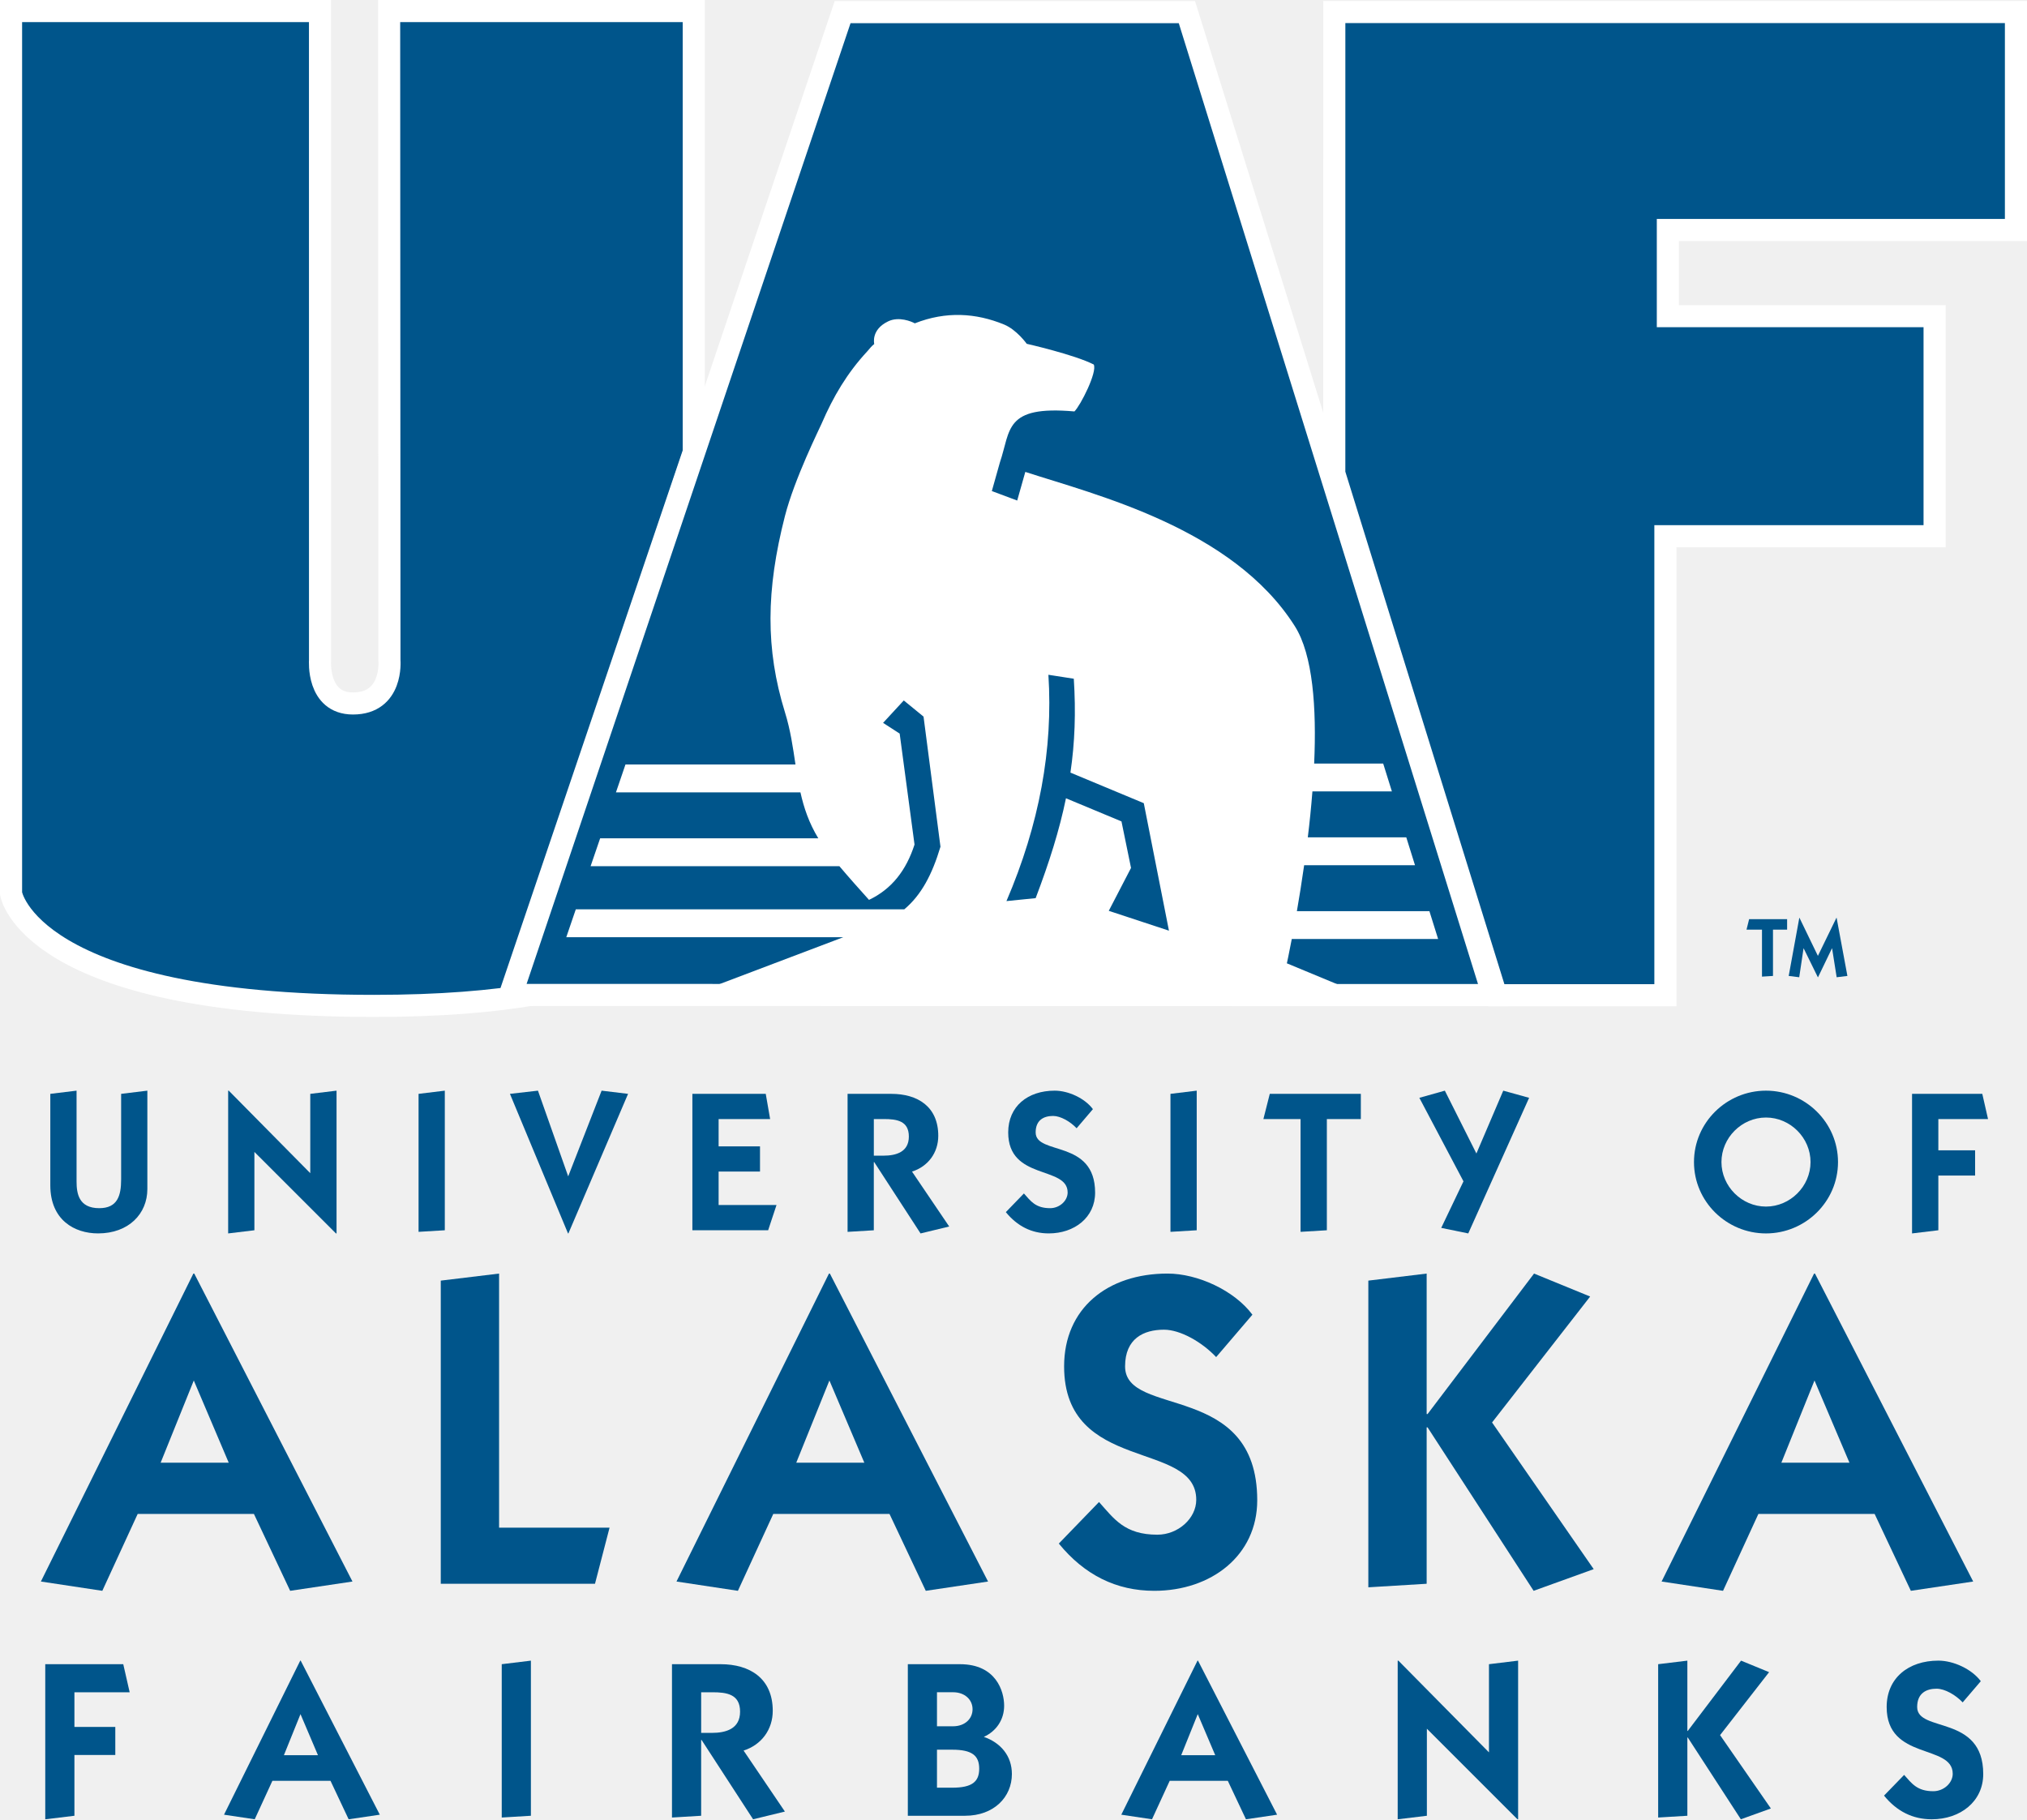
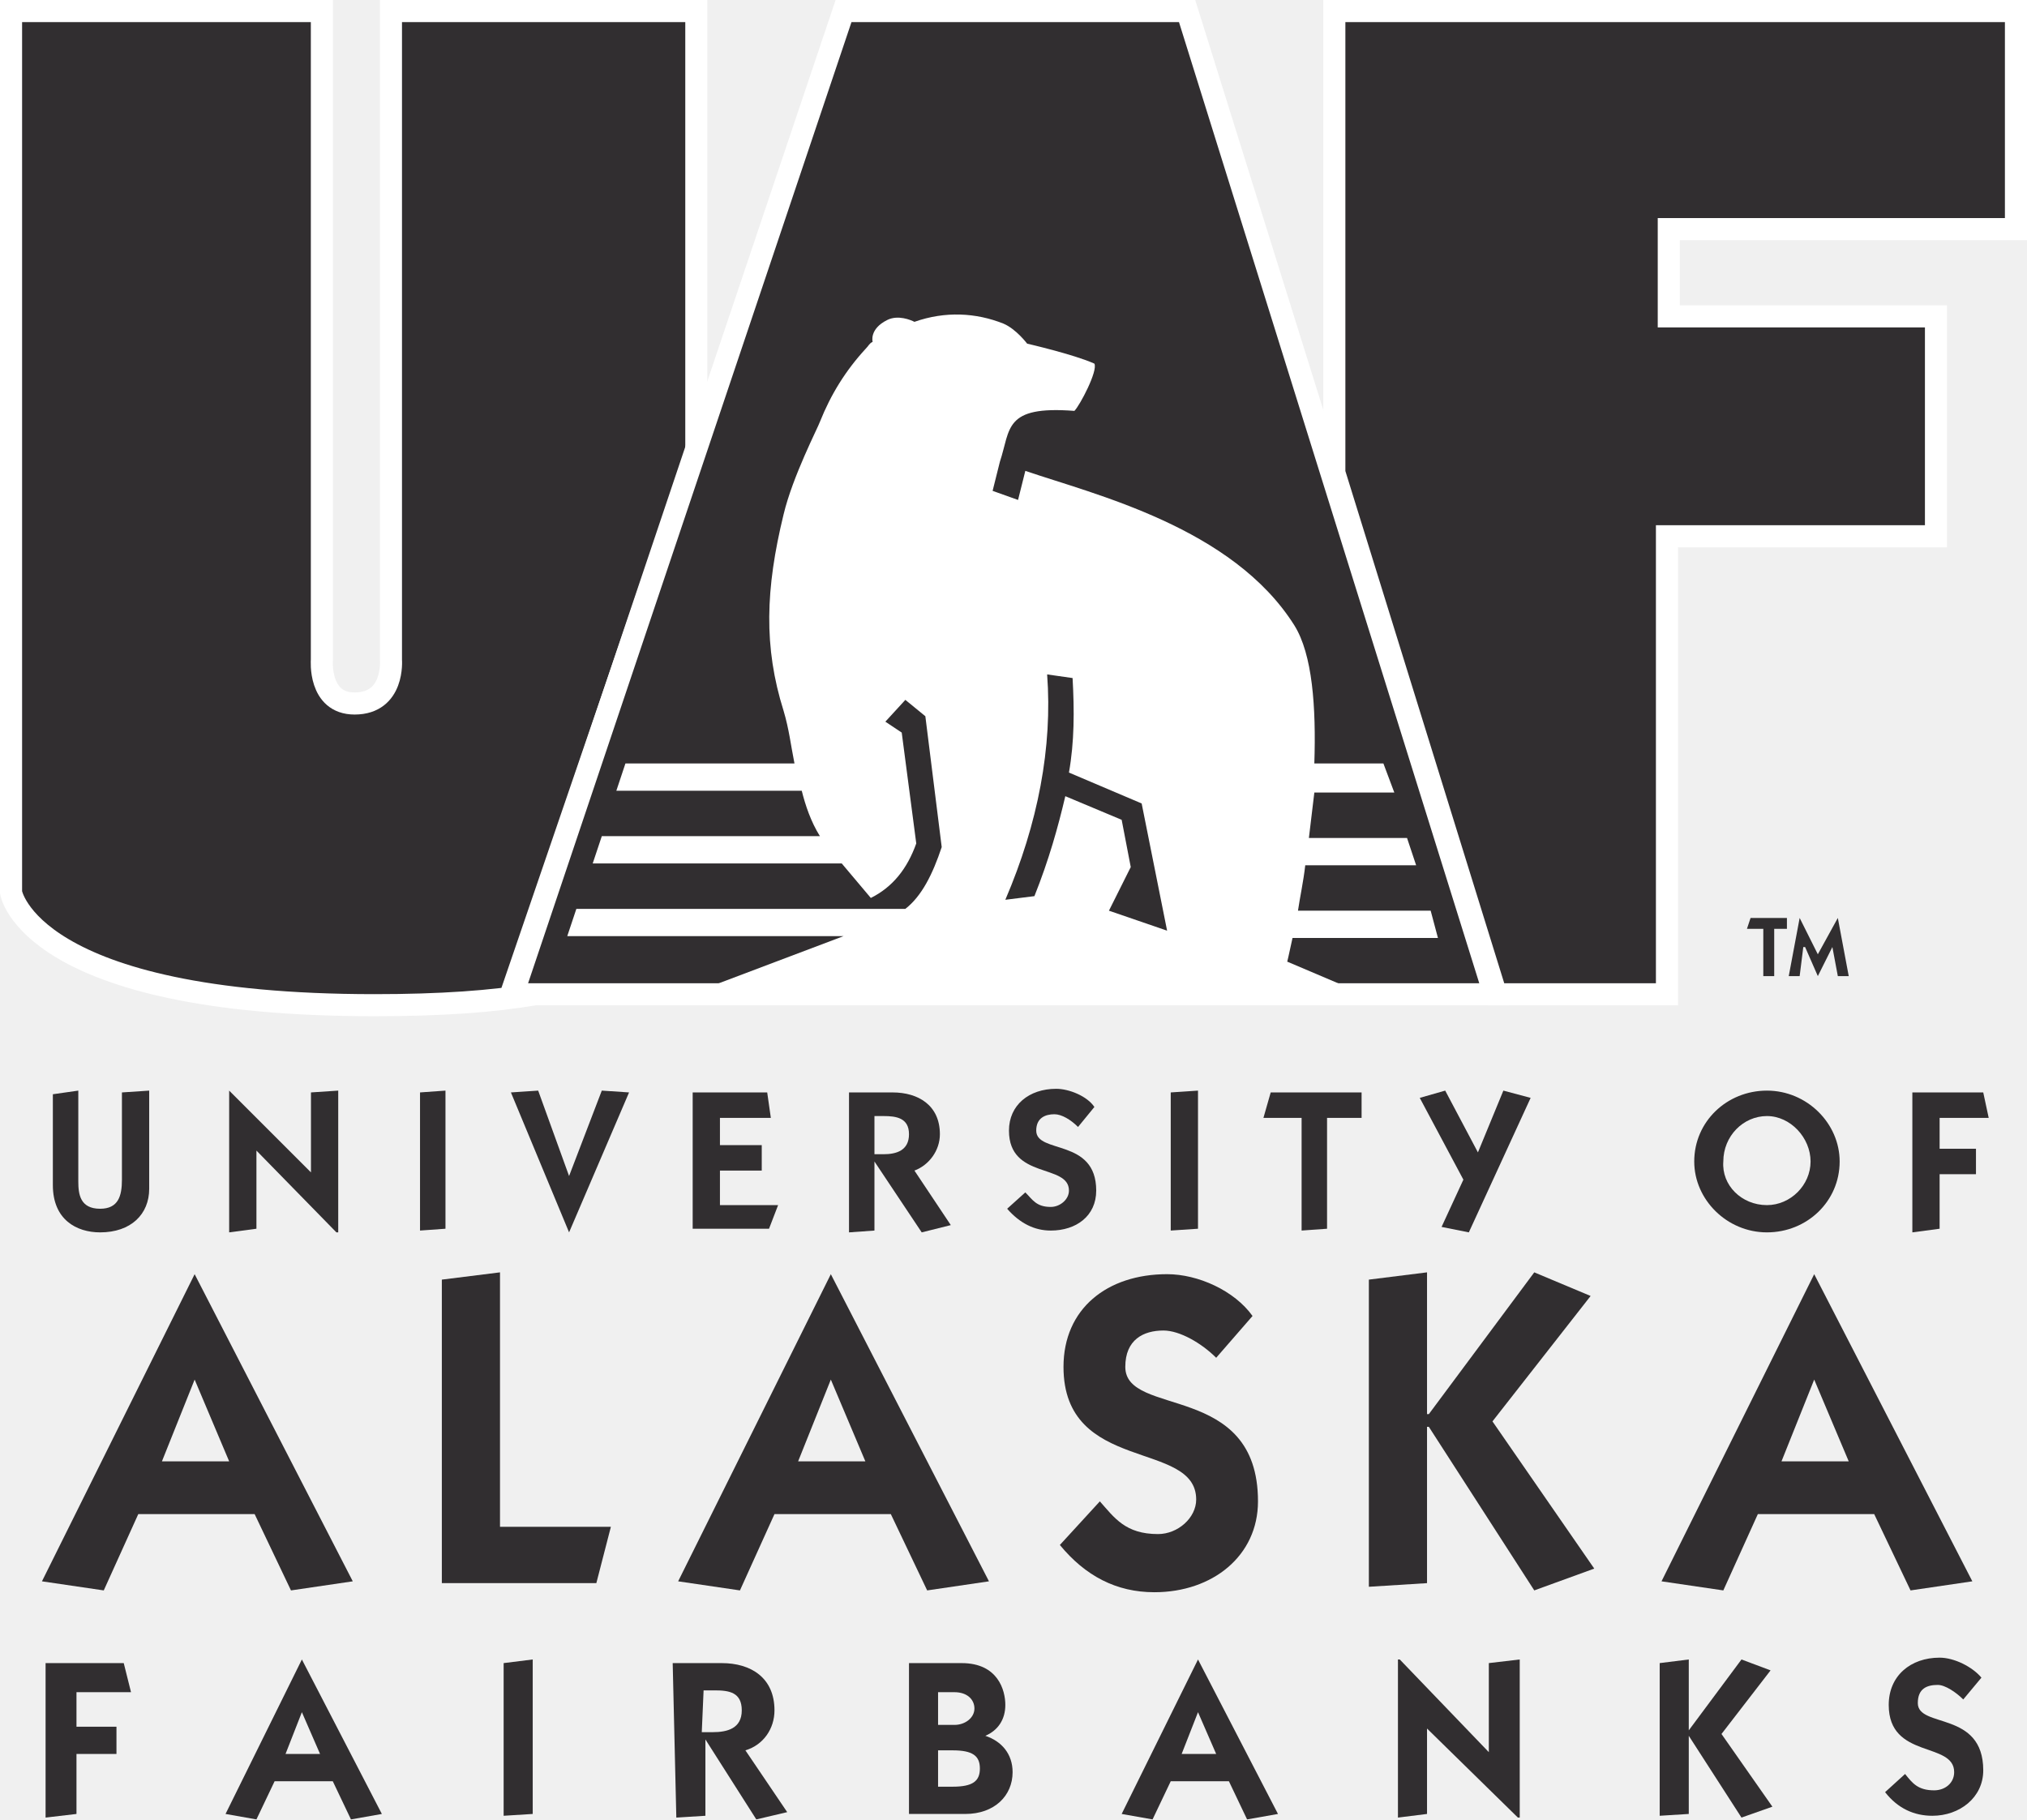
- <svg xmlns="http://www.w3.org/2000/svg" enable-background="new 0 0 111.479 100.069" height="100.069" viewBox="0 0 111.479 100.069" width="111.479">
-   <g fill="#00558b">
-     <path d="m8.104 59.991v5.414c0 1.357-1.027 2.438-2.711 2.438-1.291 0-2.626-.731-2.626-2.646v-5.03l1.444-.176v4.998c0 .657.121 1.466 1.247 1.466 1.006 0 1.204-.689 1.204-1.584v-4.704z" />
-     <path d="m12.548 67.844v-7.853h.033l4.483 4.539v-4.363l1.445-.176v7.853h-.033l-4.485-4.484v4.31z" />
-     <path d="m23.02 67.757v-7.59l1.443-.176v7.679z" />
-     <path d="m31.249 64.705 1.838-4.714 1.455.176-3.282 7.677h-.021l-3.194-7.677 1.541-.176z" />
-     <path d="m38.079 67.67v-7.503h4.035l.241 1.387h-2.833v1.501h2.276v1.387h-2.276v1.839h3.184l-.46 1.389z" />
-     <path d="m46.615 60.167h2.406c1.443 0 2.581.699 2.581 2.307 0 .93-.558 1.685-1.444 1.969l2.045 3.02-1.575.382-2.549-3.925h-.022v3.751l-1.443.087v-7.591zm1.443 3.4h.526c.711 0 1.4-.207 1.4-1.052 0-.861-.657-.962-1.367-.962h-.559z" />
-     <path d="m56.312 65.646c.371.415.634.809 1.443.809.516 0 .962-.404.962-.863 0-1.487-3.269-.646-3.269-3.304 0-1.433 1.072-2.297 2.559-2.297.745 0 1.652.414 2.1 1.017l-.896 1.051c-.351-.372-.886-.677-1.291-.677-.505 0-.962.217-.962.906 0 1.279 3.27.359 3.27 3.313 0 1.367-1.138 2.242-2.548 2.242-.94 0-1.728-.394-2.362-1.17z" />
-     <path d="m64.372 67.757v-7.59l1.444-.176v7.679z" />
-     <path d="m69.834 60.167h5.008v1.387h-1.869v6.116l-1.446.087v-6.203h-2.044z" />
-     <path d="m78.06 60.385 1.402-.394 1.736 3.457 1.477-3.457 1.422.394-3.347 7.459-1.487-.305 1.224-2.56z" />
-     <path d="m97.124 59.991c2.166 0 3.961 1.751 3.961 3.928 0 2.175-1.795 3.925-3.961 3.925s-3.96-1.75-3.96-3.925c0-2.177 1.794-3.928 3.96-3.928m0 6.376c1.334 0 2.45-1.115 2.45-2.448 0-1.337-1.116-2.45-2.45-2.45s-2.449 1.113-2.449 2.45c0 1.333 1.115 2.448 2.449 2.448" />
-     <path d="m105.157 60.167h3.863l.316 1.387h-2.733v1.719h2.022v1.388h-2.022v3.009l-1.446.174z" />
-     <path d="m2.249 86.991 8.386-16.939h.048l8.702 16.939-3.427.511-1.993-4.229h-6.393l-1.945 4.229zm6.586-6.537h3.744l-1.921-4.521z" />
-     <path d="m24.241 87.114v-16.674l3.207-.388v13.975h6.076l-.801 3.087z" />
-     <path d="m37.205 86.991 8.386-16.939h.049l8.7 16.939-3.425.511-1.995-4.229h-6.392l-1.945 4.229zm6.587-6.537h3.743l-1.92-4.521z" />
-     <path d="m60.443 82.617c.826.925 1.409 1.798 3.208 1.798 1.143 0 2.139-.897 2.139-1.919 0-3.306-7.267-1.434-7.267-7.34 0-3.186 2.381-5.104 5.687-5.104 1.655 0 3.671.924 4.669 2.262l-1.994 2.332c-.778-.827-1.97-1.507-2.868-1.507-1.12 0-2.141.485-2.141 2.018 0 2.844 7.268.803 7.268 7.365 0 3.037-2.526 4.98-5.662 4.98-2.09 0-3.84-.873-5.25-2.599z" />
-     <path d="m84.368 70.052 3.086 1.263-5.395 6.927 5.59 8.068-3.304 1.192-5.834-8.992h-.049v8.604l-3.208.195v-16.869l3.208-.388v7.729h.049z" />
-     <path d="m91.383 86.991 8.386-16.939h.049l8.702 16.939-3.429.511-1.992-4.229h-6.393l-1.944 4.229zm6.587-6.537h3.744l-1.922-4.521z" />
-     <path d="m2.489 91.538h4.29l.352 1.544h-3.038v1.906h2.248v1.544h-2.248v3.343l-1.604.194z" />
-     <path d="m12.32 99.816 4.193-8.474h.024l4.351 8.474-1.714.253-.997-2.116h-3.196l-.972 2.116zm3.294-3.272h1.873l-.961-2.26z" />
-     <path d="m27.594 99.972v-8.434l1.604-.195v8.532z" />
-     <path d="m36.958 91.538h2.674c1.604 0 2.867.778 2.867 2.564 0 1.031-.62 1.872-1.604 2.187l2.272 3.355-1.749.425-2.833-4.363h-.024v4.169l-1.604.097v-8.434zm1.605 3.779h.583c.791 0 1.556-.23 1.556-1.167 0-.961-.729-1.068-1.52-1.068h-.62v2.235z" />
-     <path d="m49.927 91.538h2.868c1.993 0 2.43 1.495 2.43 2.284 0 .765-.425 1.397-1.117 1.714.912.316 1.543 1.032 1.543 2.043 0 1.262-.983 2.296-2.576 2.296h-3.147v-8.337zm1.604 3.415h.887c.633 0 1.07-.4 1.07-.937 0-.535-.437-.935-1.07-.935h-.887zm0 3.378h.839c1.093 0 1.483-.329 1.483-1.045 0-.718-.39-1.045-1.483-1.045h-.839z" />
-     <path d="m61.668 99.816 4.192-8.474h.026l4.351 8.474-1.713.253-.998-2.116h-3.196l-.973 2.116zm3.295-3.272h1.871l-.961-2.26z" />
-     <path d="m76.869 100.069v-8.726h.038l4.982 5.045v-4.85l1.603-.195v8.726h-.035l-4.983-4.982v4.788z" />
-     <path d="m95.753 91.343 1.542.633-2.696 3.463 2.794 4.035-1.651.595-2.919-4.498h-.023v4.304l-1.606.097v-8.434l1.606-.195v3.865h.023z" />
-     <path d="m104.722 97.627c.413.461.703.898 1.604.898.572 0 1.068-.45 1.068-.959 0-1.653-3.633-.72-3.633-3.672 0-1.59 1.191-2.552 2.845-2.552.825 0 1.834.462 2.332 1.131l-.997 1.166c-.389-.413-.983-.753-1.435-.753-.559 0-1.068.243-1.068 1.008 0 1.423 3.634.402 3.634 3.685 0 1.518-1.265 2.49-2.831 2.49-1.047 0-1.922-.438-2.625-1.302z" />
-     <path d="m91.592 54.742h-9.302l-8.908-28.707.001-25.373h37.488v11.989h-19.144v4.74h14.67v12.103h-14.805z" />
-   </g>
-   <path d="m91.592 54.742h-9.302l-8.908-28.707.001-25.373h37.488v11.989h-19.144v4.74h14.67v12.103h-14.805z" fill="none" stroke="#fff" stroke-miterlimit="3.864" stroke-width="1.215" />
-   <path d="m17.599.607.002 35.71s-.181 2.375 1.809 2.377c2.215.002 2.008-2.366 2.008-2.366l-.017-35.721h16.753v24.267l-10.103 29.814h1.337c-2.293.395-5.181.641-8.819.641-18.976 0-19.961-6.178-19.961-6.178v-48.544z" fill="#00558b" />
-   <path d="m17.599.607.002 35.71s-.181 2.375 1.809 2.377c2.215.002 2.008-2.366 2.008-2.366l-.017-35.721h16.753v24.267l-10.103 29.814h1.337c-2.293.395-5.181.641-8.819.641-18.976 0-19.961-6.178-19.961-6.178v-48.544z" fill="none" stroke="#fff" stroke-miterlimit="3.864" stroke-width="1.215" />
-   <path d="m28.116 54.727 53.996.007-16.836-54.067h-18.935z" fill="#00558b" />
-   <path d="m28.116 54.727 53.996.007-16.836-54.067h-18.935z" fill="none" stroke="#fff" stroke-miterlimit="3.864" stroke-width="1.215" />
-   <path clip-rule="evenodd" d="m71.044 51.649h8.048l-.479-1.532h-7.288c.129-.746.269-1.603.399-2.526h6.097l-.48-1.535h-5.416c.102-.82.187-1.67.254-2.525h4.371l-.479-1.533h-3.796c.137-3.062-.067-5.979-1.062-7.554-3.418-5.403-10.991-7.236-14.824-8.487l-.446 1.575-1.395-.522.442-1.57c.608-1.784.228-3.15 4.1-2.809.332-.32 1.268-2.17 1.063-2.581-1.073-.547-3.685-1.139-3.685-1.139s-.553-.777-1.252-1.063c-1.538-.631-3.185-.742-4.905-.063-.174-.099-.875-.394-1.465-.109-.952.458-.768 1.216-.766 1.247-.186.149-.223.228-.377.396-1.113 1.199-1.876 2.495-2.519 3.987-.119.277-1.484 3.015-2.015 5.079-1.045 4.076-1.072 7.328 0 10.789.308.99.44 1.943.58 2.877h-9.35l-.524 1.534h10.147c.188.844.468 1.681.983 2.527h-11.999l-.525 1.533h13.684c.514.608 1.122 1.292 1.628 1.852 1.248-.594 2.043-1.617 2.503-3.042l-.817-6.105-.912-.589 1.138-1.233 1.087.888.931 7.157c-.461 1.54-1.058 2.662-1.991 3.445h-18.065l-.524 1.534h15.233l-8.182 3.1h36.592l-4.012-1.665c0-.001.111-.499.27-1.338m-10.065-1.549 1.224-2.36-.525-2.559-3.053-1.272c-.359 1.747-.916 3.517-1.667 5.493l-1.606.162c1.809-4.217 2.57-8.363 2.307-12.448l1.397.217c.118 1.845.058 3.516-.185 5.164l4.034 1.681 1.384 7.013z" fill="#fff" fill-rule="evenodd" />
-   <g fill="#00558b">
-     <path d="m96.053 51.136h.851v2.583l.605-.038v-2.545h.777v-.579h-2.089z" />
-     <path d="m98.952 53.753.237-1.587h.008l.78 1.587h.009l.765-1.587h.009l.251 1.587.591-.072-.594-3.198h-.01l-1.019 2.095-1.014-2.095h-.008l-.584 3.198z" />
-   </g>
+ <svg xmlns="http://www.w3.org/2000/svg" version="1.1" id="Layer_1" x="0px" y="0px" viewBox="0 0 111.515 100.108" xml:space="preserve" width="111.515" height="100.108">
+   <defs id="defs22" />
+   <style type="text/css" id="style1">
+ 	.st0{fill:#312E30;}
+ 	.st1{fill:none;stroke:#FFFFFF;stroke-width:1.215;stroke-miterlimit:3.864;}
+ 	.st2{fill-rule:evenodd;clip-rule:evenodd;fill:#FFFFFF;}
+ </style>
+   <path class="st0" d="m 8.208,60.008 v 5.4 c 0,1.4 -1,2.4 -2.7,2.4 -1.3,0 -2.6,-0.7 -2.6,-2.6 v -5 l 1.4,-0.2 v 5 c 0,0.7 0.1,1.5 1.2,1.5 1,0 1.2,-0.7 1.2,-1.6 v -4.8 z" id="path1" />
+   <polygon class="st0" points="19.5,68.7 19.4,68.7 15,64.2 15,68.5 13.5,68.7 13.5,60.9 18,65.4 18,61 19.5,60.9 " id="polygon1" transform="translate(-0.89235,-0.89235)" />
+   <polygon class="st0" points="25.4,60.9 25.4,68.5 24,68.6 24,61 " id="polygon2" transform="translate(-0.89235,-0.89235)" />
+   <polygon class="st0" points="30.5,60.9 32.2,65.6 34,60.9 35.5,61 32.2,68.7 29,61 " id="polygon3" transform="translate(-0.89235,-0.89235)" />
+   <polygon class="st0" points="42.8,63.9 42.8,65.3 40.5,65.3 40.5,67.2 43.7,67.2 43.2,68.5 39,68.5 39,61 43.1,61 43.3,62.4 40.5,62.4 40.5,63.9 " id="polygon4" transform="translate(-0.89235,-0.89235)" />
+   <path class="st0" d="m 46.708,60.108 h 2.4 c 1.4,0 2.6,0.7 2.6,2.3 0,0.9 -0.6,1.7 -1.4,2 l 2,3 -1.6,0.4 -2.6,-3.9 v 0 3.8 l -1.4,0.1 z m 1.4,3.4 h 0.5 c 0.7,0 1.4,-0.2 1.4,-1.1 0,-0.9 -0.7,-1 -1.4,-1 h -0.5 z" id="path4" />
+   <path class="st0" d="m 56.408,65.608 c 0.4,0.4 0.6,0.8 1.4,0.8 0.5,0 1,-0.4 1,-0.9 0,-1.5 -3.3,-0.6 -3.3,-3.3 0,-1.4 1.1,-2.3 2.6,-2.3 0.7,0 1.7,0.4 2.1,1 l -0.9,1.1 c -0.4,-0.4 -0.9,-0.7 -1.3,-0.7 -0.5,0 -1,0.2 -1,0.9 0,1.3 3.3,0.4 3.3,3.3 0,1.4 -1.1,2.2 -2.5,2.2 -0.9,0 -1.7,-0.4 -2.4,-1.2 z" id="path5" />
+   <polygon class="st0" points="66.8,60.9 66.8,68.5 65.3,68.6 65.3,61 " id="polygon5" transform="translate(-0.89235,-0.89235)" />
+   <polygon class="st0" points="72.5,62.4 70.4,62.4 70.8,61 75.8,61 75.8,62.4 73.9,62.4 73.9,68.5 72.5,68.6 " id="polygon6" transform="translate(-0.89235,-0.89235)" />
+   <polygon class="st0" points="80.2,68.4 81.4,65.8 79,61.3 80.4,60.9 82.2,64.3 83.6,60.9 85.1,61.3 81.7,68.7 " id="polygon7" transform="translate(-0.89235,-0.89235)" />
+   <path class="st0" d="m 97.208,60.008 c 2.2,0 4,1.8 4,3.9 0,2.2 -1.8,3.9 -4,3.9 -2.2,0 -4,-1.8 -4,-3.9 0,-2.2 1.8,-3.9 4,-3.9 m 0,6.3 c 1.3,0 2.4,-1.1 2.4,-2.4 0,-1.3 -1.1,-2.5 -2.4,-2.5 -1.3,0 -2.4,1.1 -2.4,2.5 -0.1,1.3 1,2.4 2.4,2.4" id="path7" />
+   <polygon class="st0" points="109.6,65.5 107.6,65.5 107.6,68.5 106.1,68.7 106.1,61 110,61 110.3,62.4 107.6,62.4 107.6,64.1 109.6,64.1 " id="polygon8" transform="translate(-0.89235,-0.89235)" />
+   <path class="st0" d="m 2.308,87.008 8.4,-16.9 v 0 l 8.7,16.9 -3.4,0.5 -2,-4.2 h -6.4 l -1.9,4.2 z m 6.6,-6.6 h 3.7 l -1.9,-4.5 z" id="path8" />
+   <polygon class="st0" points="25.2,88 25.2,71.3 28.4,70.9 28.4,84.9 34.5,84.9 33.7,88 " id="polygon9" transform="translate(-0.89235,-0.89235)" />
+   <path class="st0" d="m 37.308,87.008 8.4,-16.9 v 0 l 8.7,16.9 -3.4,0.5 -2,-4.2 h -6.4 l -1.9,4.2 z m 6.6,-6.6 h 3.7 l -1.9,-4.5 z" id="path9" />
+   <path class="st0" d="m 60.508,82.608 c 0.8,0.9 1.4,1.8 3.2,1.8 1.1,0 2.1,-0.9 2.1,-1.9 0,-3.3 -7.3,-1.4 -7.3,-7.3 0,-3.2 2.4,-5.1 5.7,-5.1 1.7,0 3.7,0.9 4.7,2.3 l -2,2.3 c -0.8,-0.8 -2,-1.5 -2.9,-1.5 -1.1,0 -2.1,0.5 -2.1,2 0,2.8 7.3,0.8 7.3,7.4 0,3 -2.5,5 -5.7,5 -2.1,0 -3.8,-0.9 -5.2,-2.6 z" id="path10" />
+   <polygon class="st0" points="79.4,79.4 79.4,88 76.2,88.2 76.2,71.3 79.4,70.9 79.4,78.7 79.5,78.7 85.3,70.9 88.4,72.2 83,79.1 88.6,87.2 85.3,88.4 79.5,79.4 " id="polygon10" transform="translate(-0.89235,-0.89235)" />
+   <path class="st0" d="m 91.408,87.008 8.4,-16.9 v 0 l 8.7,16.9 -3.4,0.5 -2,-4.2 h -6.4 l -1.9,4.2 z m 6.6,-6.6 h 3.7 l -1.9,-4.5 z" id="path11" />
+   <polygon class="st0" points="7.3,97.4 5.1,97.4 5.1,100.7 3.4,100.9 3.4,92.4 7.7,92.4 8.1,94 5.1,94 5.1,95.9 7.3,95.9 " id="polygon11" transform="translate(-0.89235,-0.89235)" />
+   <path class="st0" d="m 12.408,99.808 4.2,-8.5 v 0 l 4.4,8.5 -1.7,0.3 -1,-2.1 h -3.2 l -1,2.1 z m 3.3,-3.3 h 1.9 l -1,-2.3 z" id="path12" />
+   <polygon class="st0" points="30.2,92.2 30.2,100.7 28.6,100.8 28.6,92.4 " id="polygon12" transform="translate(-0.89235,-0.89235)" />
+   <path class="st0" d="m 37.008,91.508 h 2.7 c 1.6,0 2.9,0.8 2.9,2.6 0,1 -0.6,1.9 -1.6,2.2 l 2.3,3.4 -1.7,0.4 -2.8,-4.4 v 0 4.2 l -1.6,0.1 z m 1.6,3.8 h 0.6 c 0.8,0 1.6,-0.2 1.6,-1.2 0,-1 -0.7,-1.1 -1.5,-1.1 h -0.6 z" id="path13" />
+   <path class="st0" d="m 50.008,91.508 h 2.9 c 2,0 2.4,1.5 2.4,2.3 0,0.8 -0.4,1.4 -1.1,1.7 0.9,0.3 1.5,1 1.5,2 0,1.3 -1,2.3 -2.6,2.3 h -3.1 z m 1.6,3.4 h 0.9 c 0.6,0 1.1,-0.4 1.1,-0.9 0,-0.5 -0.4,-0.9 -1.1,-0.9 h -0.9 z m 0,3.4 h 0.8 c 1.1,0 1.5,-0.3 1.5,-1 0,-0.7 -0.4,-1 -1.5,-1 h -0.8 z" id="path14" />
+   <path class="st0" d="m 61.708,99.808 4.2,-8.5 v 0 l 4.4,8.5 -1.7,0.3 -1,-2.1 h -3.2 l -1,2.1 z m 3.3,-3.3 h 1.9 l -1,-2.3 z" id="path15" />
+   <polygon class="st0" points="84.5,100.9 84.4,100.9 79.4,96 79.4,100.7 77.8,100.9 77.8,92.2 77.9,92.2 82.8,97.3 82.8,92.4 84.5,92.2 " id="polygon15" transform="translate(-0.89235,-0.89235)" />
+   <polygon class="st0" points="93.8,96.4 93.8,100.7 92.2,100.8 92.2,92.4 93.8,92.2 93.8,96.1 93.8,96.1 96.7,92.2 98.3,92.8 95.6,96.3 98.4,100.3 96.7,100.9 93.8,96.4 " id="polygon16" transform="translate(-0.89235,-0.89235)" />
+   <path class="st0" d="m 104.808,97.608 c 0.4,0.5 0.7,0.9 1.6,0.9 0.6,0 1.1,-0.4 1.1,-1 0,-1.7 -3.6,-0.7 -3.6,-3.7 0,-1.6 1.2,-2.6 2.8,-2.6 0.8,0 1.8,0.5 2.3,1.1 l -1,1.2 c -0.4,-0.4 -1,-0.8 -1.4,-0.8 -0.6,0 -1.1,0.2 -1.1,1 0,1.4 3.6,0.4 3.6,3.7 0,1.5 -1.3,2.5 -2.8,2.5 -1,0 -1.9,-0.4 -2.6,-1.3 z" id="path16" />
+   <polygon class="st0" points="92.7,13.5 92.7,18.3 107.4,18.3 107.4,30.4 92.6,30.4 92.6,55.6 83.2,55.6 74.3,26.9 74.3,1.5 111.8,1.5 111.8,13.5 " id="polygon17" transform="translate(-0.89235,-0.89235)" />
+   <polygon class="st1" points="92.7,13.5 92.7,18.3 107.4,18.3 107.4,30.4 92.6,30.4 92.6,55.6 83.2,55.6 74.3,26.9 74.3,1.5 111.8,1.5 111.8,13.5 " id="polygon18" transform="translate(-0.89235,-0.89235)" />
+   <path class="st0" d="M 17.708,0.608 V 36.308 c 0,0 -0.2,2.4 1.8,2.4 2.2,0 2,-2.4 2,-2.4 V 0.608 h 16.8 V 24.908 l -10.2,29.8 h 1.3 c -2.3,0.4 -5.2,0.6 -8.8,0.6 -19,0 -20,-6.2 -20,-6.2 V 0.608 Z" id="path18" />
+   <path class="st1" d="M 17.708,0.608 V 36.308 c 0,0 -0.2,2.4 1.8,2.4 2.2,0 2,-2.4 2,-2.4 V 0.608 h 16.8 V 24.908 l -10.2,29.8 h 1.3 c -2.3,0.4 -5.2,0.6 -8.8,0.6 -19,0 -20,-6.2 -20,-6.2 V 0.608 Z" id="path19" />
+   <polygon class="st0" points="66.2,1.5 47.3,1.5 29.1,55.6 83.1,55.6 " id="polygon19" transform="translate(-0.89235,-0.89235)" />
+   <polygon class="st1" points="66.2,1.5 47.3,1.5 29.1,55.6 83.1,55.6 " id="polygon20" transform="translate(-0.89235,-0.89235)" />
+   <path class="st2" d="m 71.108,51.608 h 8 l -0.4,-1.5 h -7.3 c 0.1,-0.7 0.3,-1.6 0.4,-2.5 h 6.1 l -0.5,-1.5 h -5.4 c 0.1,-0.8 0.2,-1.7 0.3,-2.5 h 4.4 l -0.6,-1.6 h -3.8 c 0.1,-3.1 -0.1,-6 -1.1,-7.6 -3.4,-5.4 -11,-7.2 -14.8,-8.5 l -0.4,1.6 -1.4,-0.5 0.4,-1.6 c 0.6,-1.8 0.2,-3.1 4.1,-2.8 0.3,-0.3 1.3,-2.2 1.1,-2.6 -1.1,-0.5 -3.7,-1.1 -3.7,-1.1 0,0 -0.6,-0.8 -1.3,-1.1 -1.5,-0.6 -3.2,-0.7 -4.9,-0.1 -0.2,-0.1 -0.9,-0.4 -1.5,-0.1 -1,0.5 -0.8,1.2 -0.8,1.2 -0.2,0.1 -0.2,0.2 -0.4,0.4 -1.1,1.2 -1.9,2.5 -2.5,4 -0.1,0.3 -1.5,3 -2,5.1 -1,4.1 -1.1,7.3 0,10.8 0.3,1 0.4,1.9 0.6,2.9 h -9.3 l -0.5,1.5 h 10.2 c 0.2,0.8 0.5,1.7 1,2.5 h -12 l -0.5,1.5 h 13.7 c 0.5,0.6 1.1,1.3 1.6,1.9 1.2,-0.6 2,-1.6 2.5,-3 l -0.8,-6.1 -0.9,-0.6 1.1,-1.2 1.1,0.9 0.9,7.2 c -0.5,1.5 -1.1,2.7 -2,3.4 h -18.1 l -0.5,1.5 h 15.2 l -8.2,3.1 h 36.6 l -4,-1.7 c 0,0.1 0.1,-0.4 0.3,-1.3 m -10.1,-1.5 1.2,-2.4 -0.5,-2.6 -3.1,-1.3 c -0.4,1.7 -0.9,3.5 -1.7,5.5 l -1.6,0.2 c 1.8,-4.2 2.6,-8.4 2.3,-12.4 l 1.4,0.2 c 0.1,1.8 0.1,3.5 -0.2,5.2 l 4,1.7 1.4,7 z" id="path20" />
+   <polygon class="st0" points="99.2,51.4 97.2,51.4 97,52 97.9,52 97.9,54.6 98.5,54.6 98.5,52 99.2,52 " id="polygon21" transform="translate(-0.89235,-0.89235)" />
+   <polygon class="st0" points="101.7,53 102,54.6 102.6,54.6 102,51.4 102,51.4 100.9,53.4 99.9,51.4 99.9,51.4 99.3,54.6 99.9,54.6 100.1,53 100.2,53 100.9,54.6 101.7,53 " id="polygon22" transform="translate(-0.89235,-0.89235)" />
</svg>
